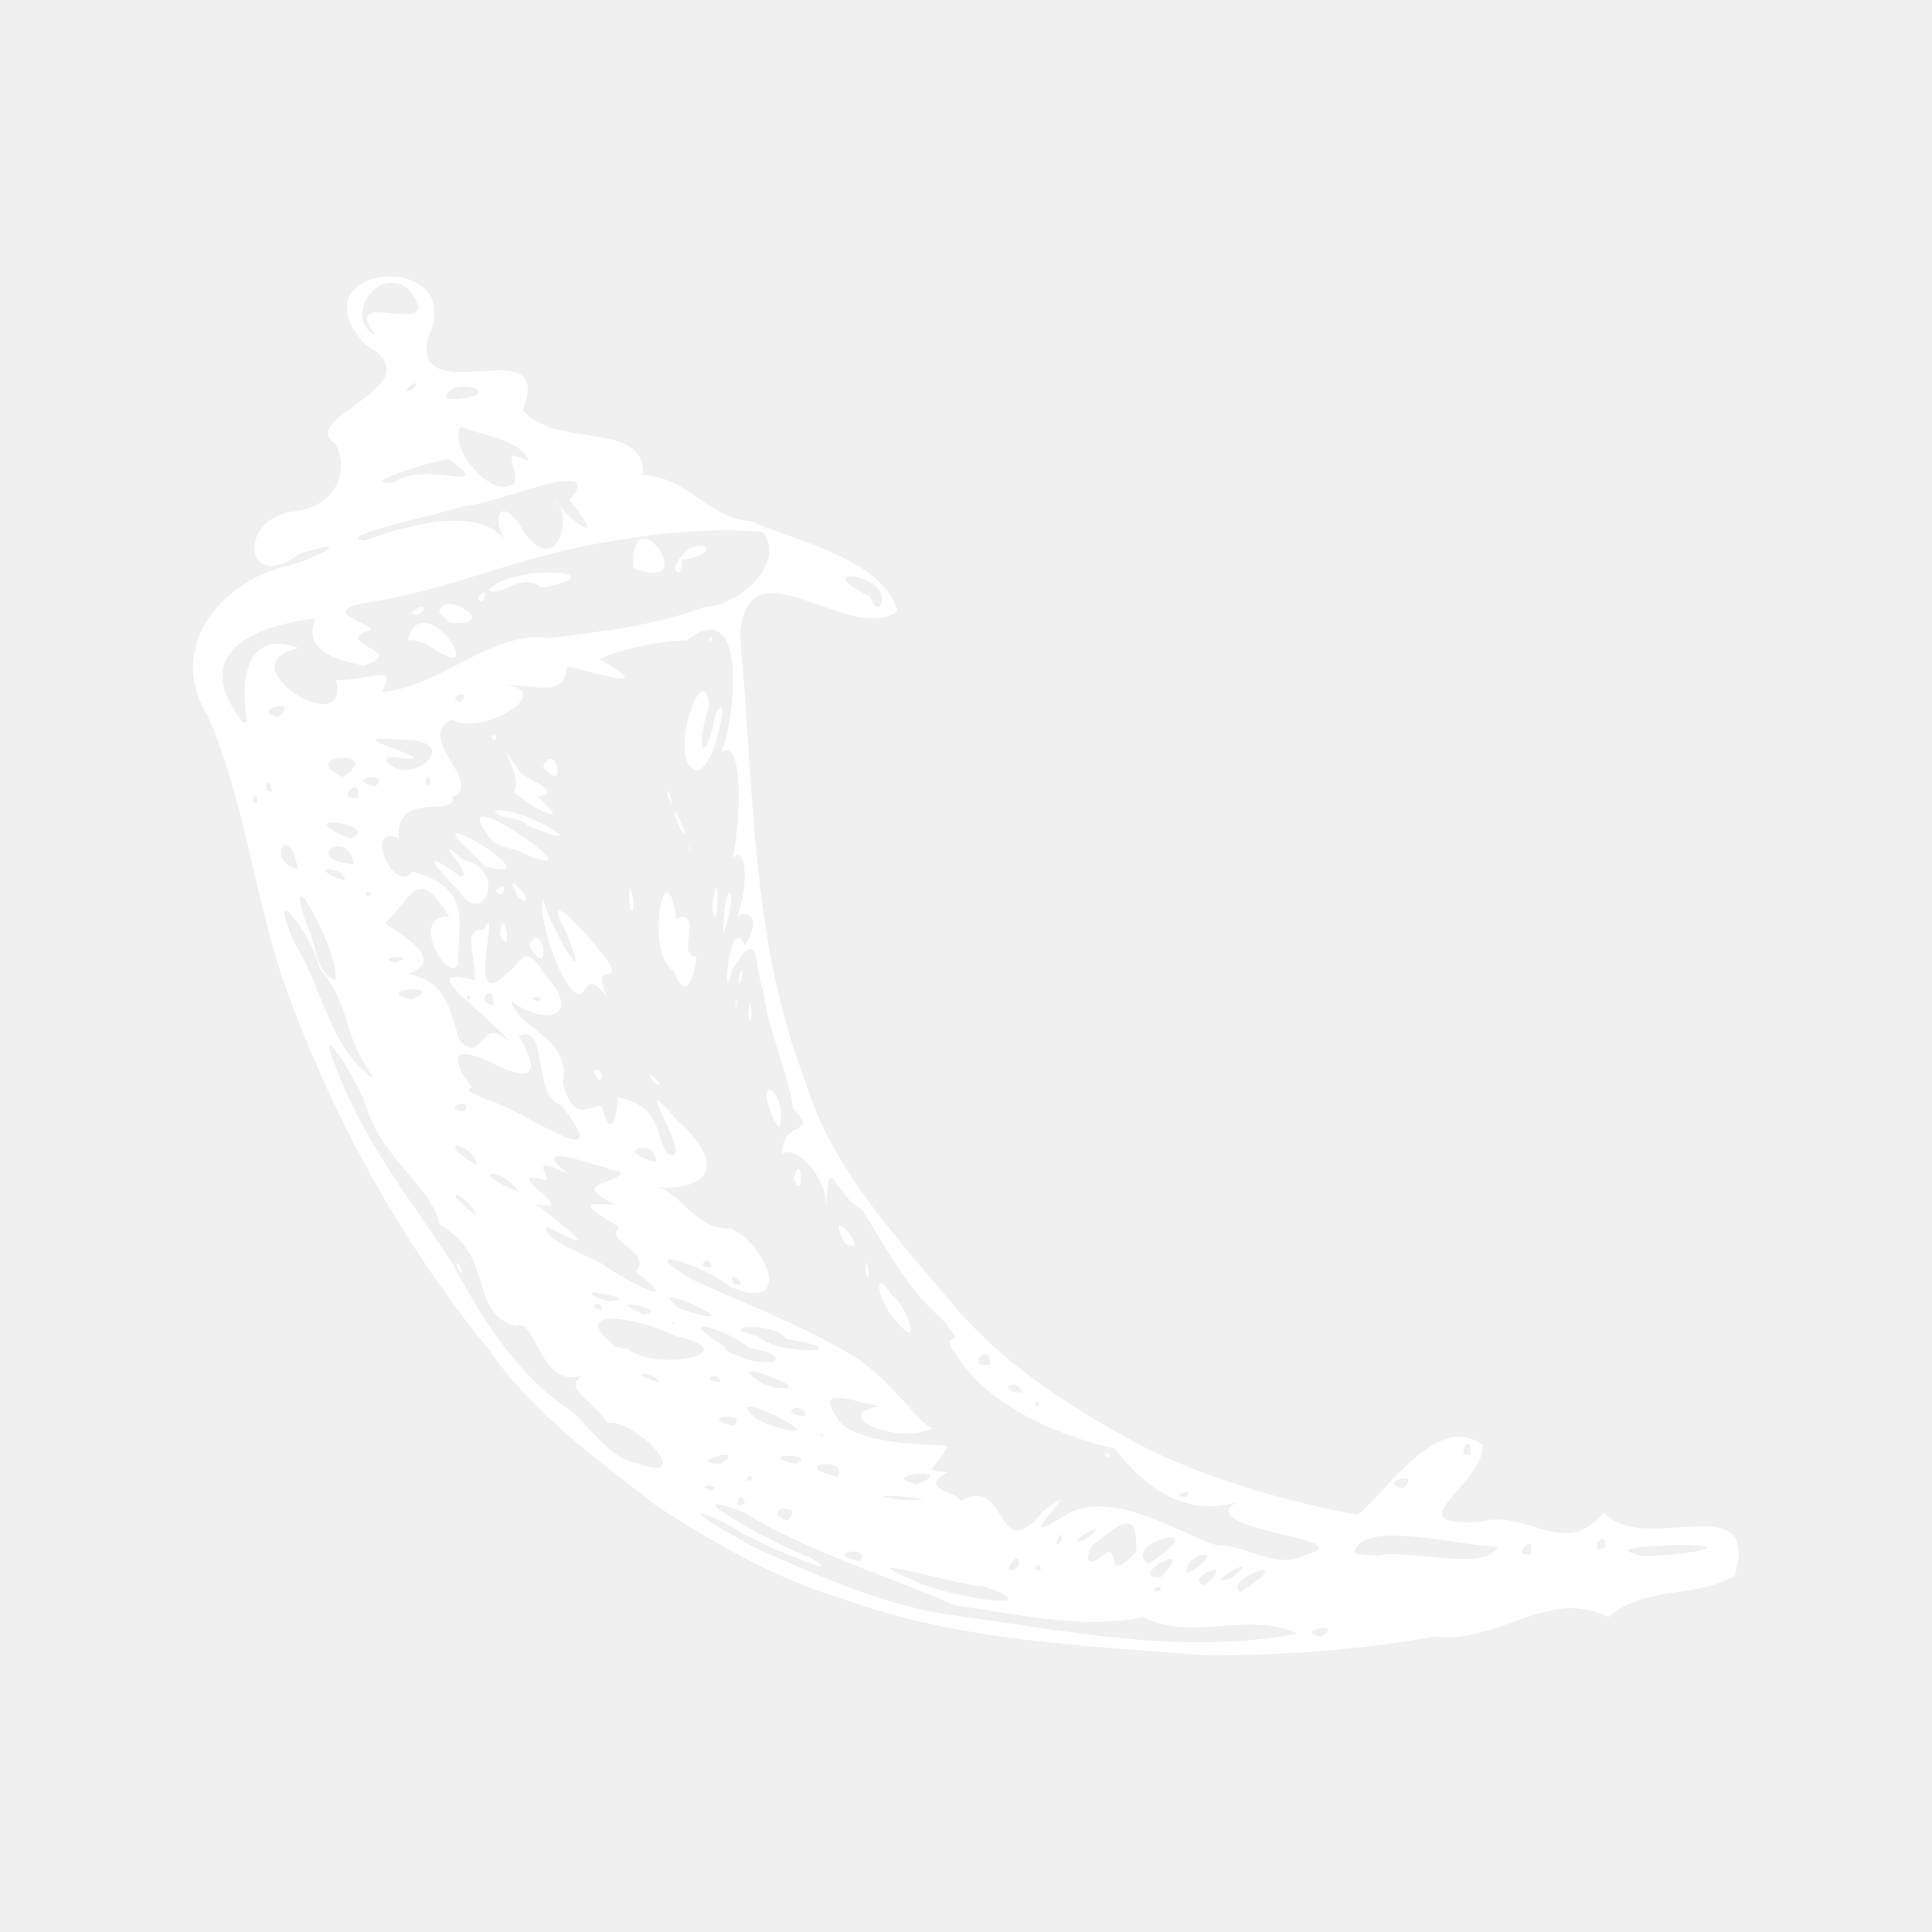
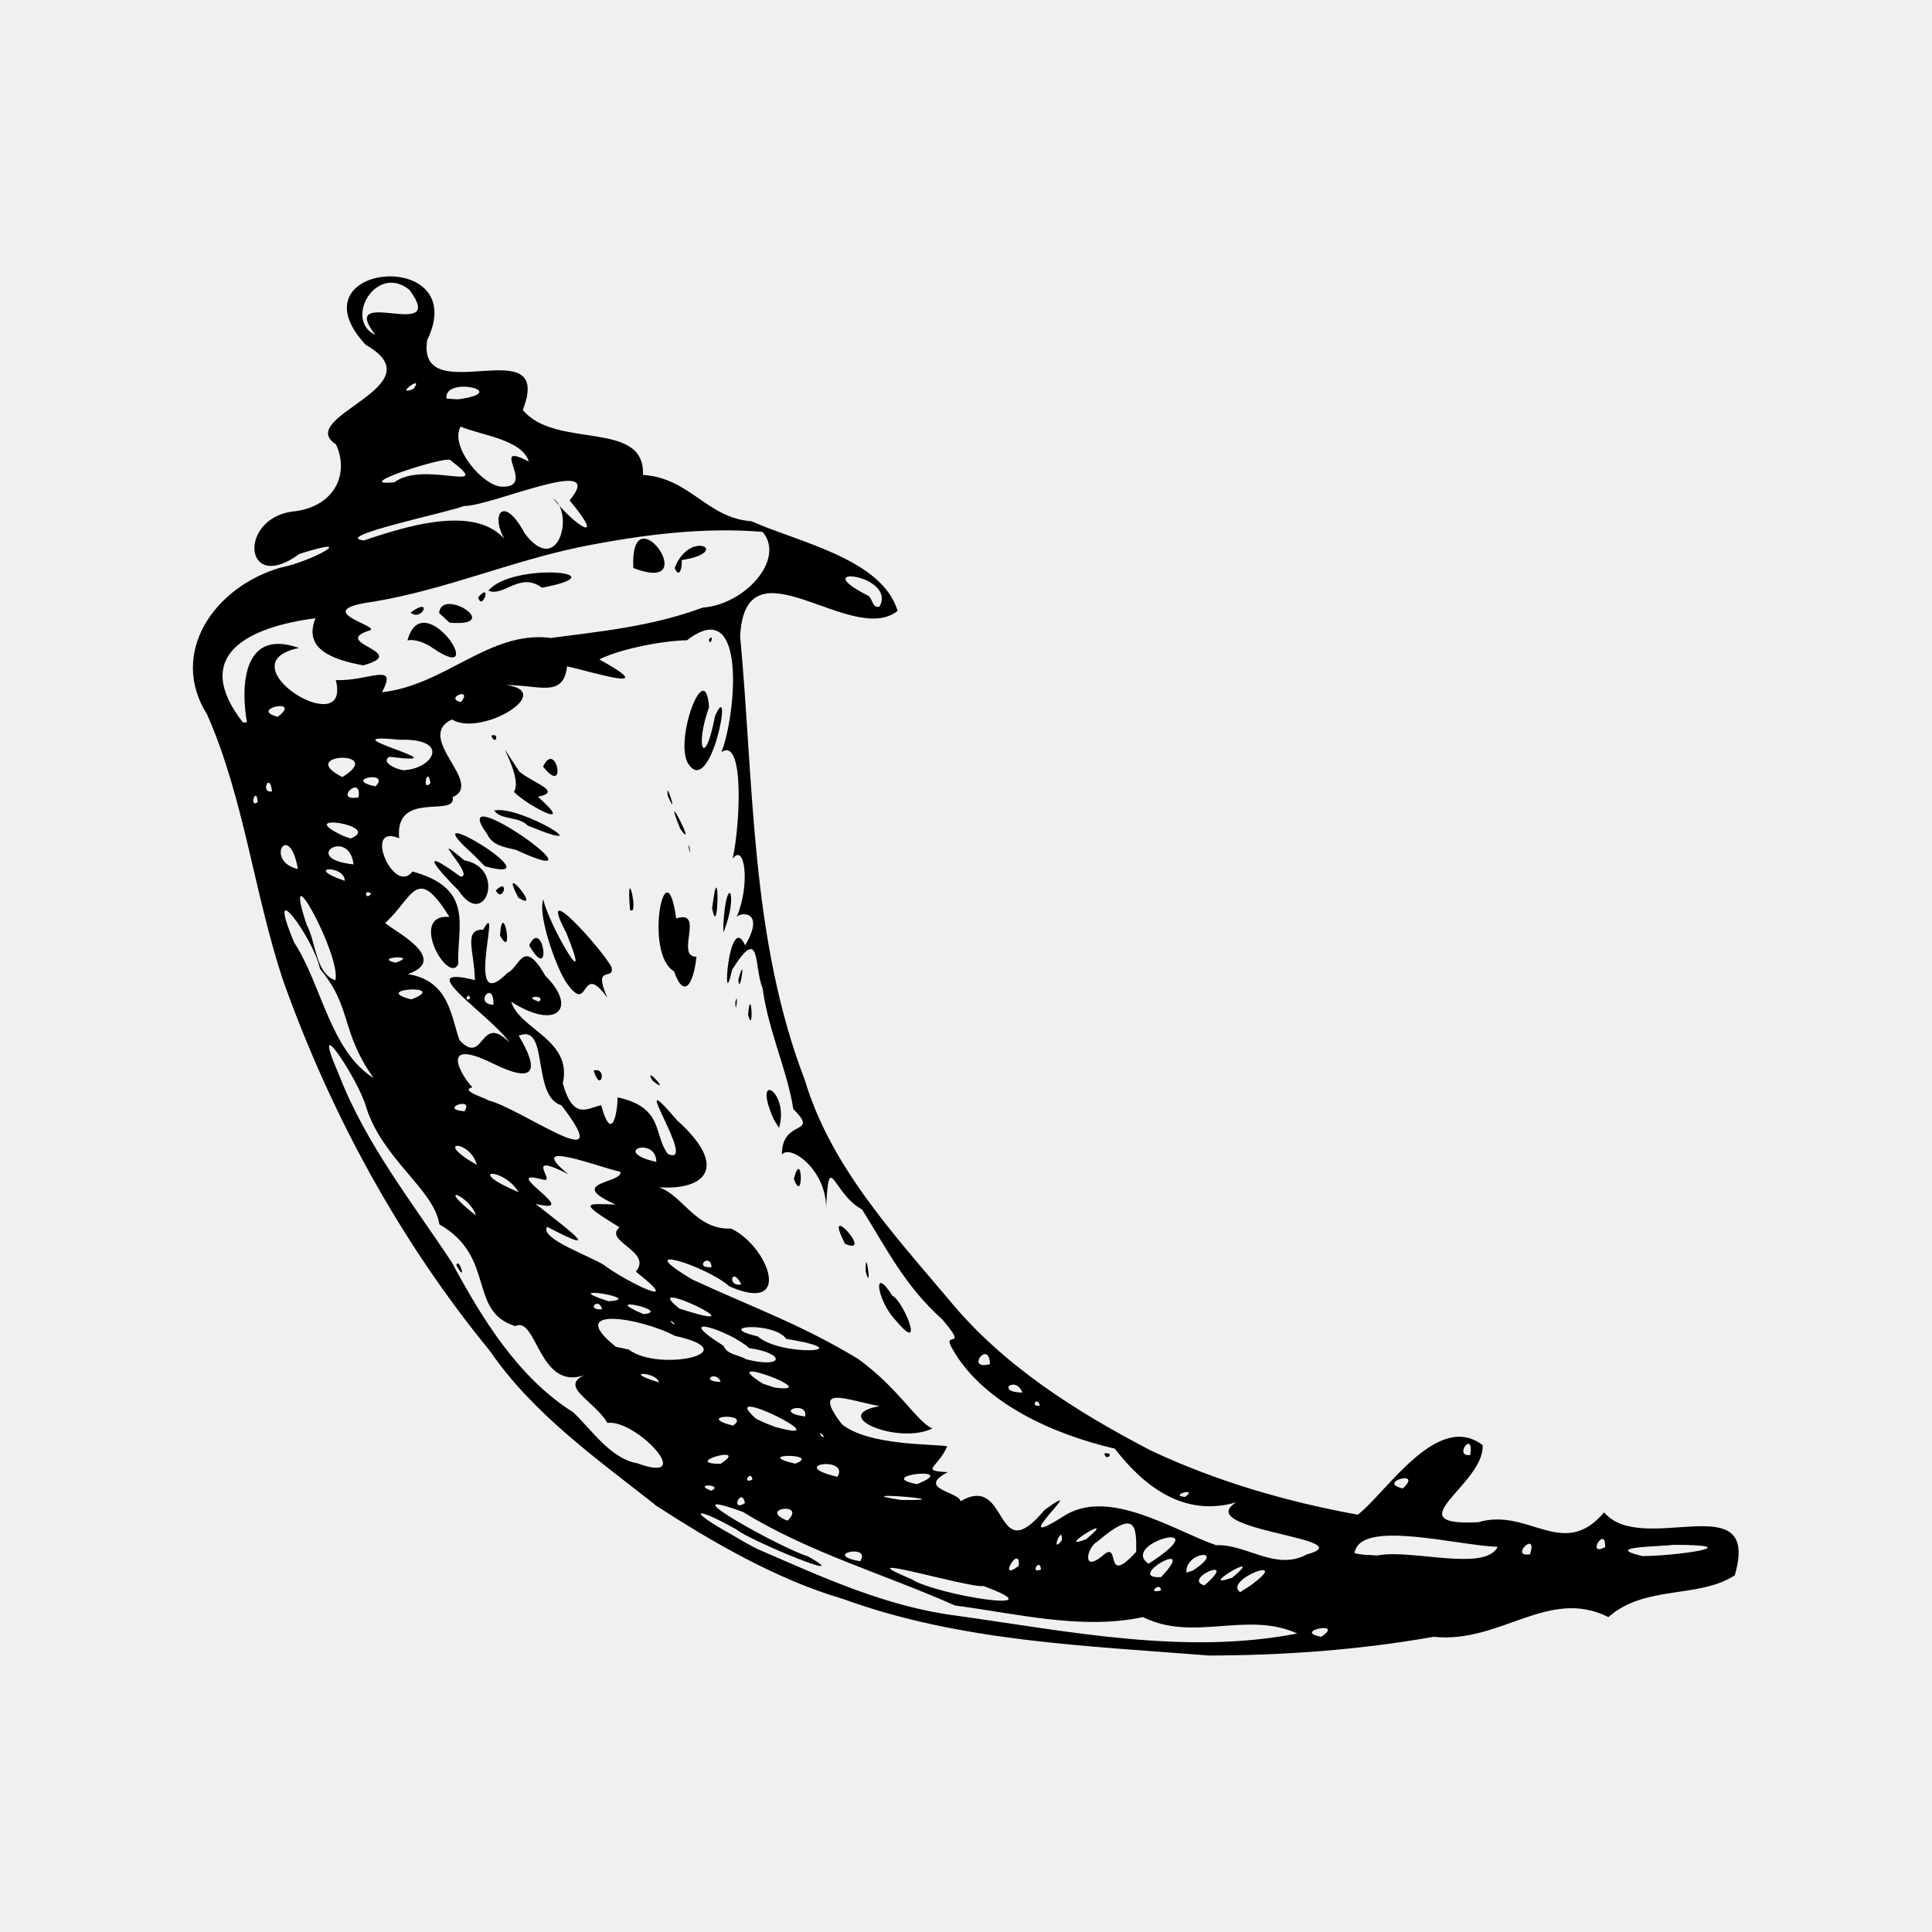
<svg xmlns="http://www.w3.org/2000/svg" id="Layer_1" version="1.1" viewBox="0 0 100 100">
-   <path d="M33.89,77.87c-3.05-2.4-6.3-4.7-8.52-7.93-4.68-5.71-8.28-12.32-10.74-19.26-1.49-4.52-2-9.36-3.91-13.7-2-3.16.35-6.6,3.8-7.6,1.54-.29,4.24-1.75.98-.71-2.93,2.15-3.21-1.95-.21-2.21,2.05-.28,2.8-1.95,2.1-3.46-2.2-1.43,5.33-3.01,1.54-5.15-3.95-4.26,5.52-5.08,3.18-.24-.56,3.72,6.62-.68,4.95,3.61,1.7,2.06,6.34.47,6.22,3.36,2.46.17,3.31,2.24,5.62,2.4,2.4,1.08,6.75,1.94,7.56,4.64-2.38,1.89-7.89-3.89-8.15,1.32.72,7.7.53,15.63,3.35,22.97,1.33,4.44,4.56,7.93,7.48,11.39,2.79,3.39,6.57,5.77,10.43,7.78,3.38,1.59,7.02,2.65,10.71,3.32,1.49-1.15,4.13-5.39,6.46-3.6.12,2.02-4.62,4.21-.22,3.99,2.59-.78,4.38,2,6.51-.51,1.97,2.33,8.15-1.48,6.76,3.26-1.89,1.22-4.64.48-6.54,2.16-3.11-1.56-5.6,1.39-9.05,1.02-3.83.68-7.74.96-11.62.97-6.38-.51-12.88-.72-18.95-2.93-3.41-1-6.75-2.93-9.75-4.88h.03ZM39.28,80.21c3.33,1.44,6.6,2.96,10.25,3.42,5.8.81,11.79,2.05,17.62.92-2.63-1.19-5.36.46-7.99-.85-3.15.68-6.53-.18-9.73-.6-3.64-1.62-7.57-2.74-10.97-4.84-4.26-1.56,2.2,1.99,3.35,2.29,2.66,1.51-2.93-.77-3.72-1.4-2.23-1.25-2.52-.99-.22.28.46.27.92.55,1.4.78h0ZM32.93,75.72c3.24,1.2-.02-2.28-1.49-2.07-.66-1.14-2.51-1.86-1.2-2.47-2.35.82-2.46-3.1-3.57-2.54-2.48-.78-.97-3.57-3.93-5.27-.27-1.8-2.94-3.36-3.79-6.07-.37-1.39-3.02-5.38-1.4-1.66,1.38,3.57,3.81,6.63,5.83,9.69,1.57,2.91,3.42,5.96,6.29,7.77.97.92,1.89,2.34,3.25,2.63h0ZM23.62,65.49c.12-.49.59,1.06,0,0h0ZM36.81,77.16c.72-.32-1.03-.4,0,0h0ZM38.56,77.8c-.18-.88-.8.5,0,0h0ZM40.76,78.71c1.04-1-1.61-.63,0,0h0ZM44.52,80.81c.63-.93-2.04-.36,0,0h0ZM37.29,75.77c1.62-1.05-2.1-.02,0,0h0ZM38.94,76.59c-.04-.55-.59.25,0,0h0ZM47.18,81.74c1.32.84,7.74,1.83,3.72.35-.68.14-7.44-1.91-3.72-.35h0ZM34.11,71.55c-.12-.56-2.05-.61,0,0h0ZM37.94,73.79c1-.69-2.07-.53,0,0h0ZM41.16,75.76c1.43-.54-2.32-.54,0,0h0ZM32.54,69.85c1.56,1.19,6.27.15,2.38-.71-1.77-.94-5.75-1.59-3.04.57l.66.14h0ZM43.35,76.44c.65-1.1-2.71-.63,0,0h0ZM40.07,73.84c3.8,1.08-3.19-2.4-.93-.4l.5.23.44.17h0ZM46.65,77.64c3.6.04-3.25-.5,0,0h0ZM31.16,67.77c-.14-.67-.89.05,0,0h0ZM52.73,81.05c.1-1.21-1.17.9,0,0h0ZM37.3,71.53c-.22-.64-1.13-.03,0,0h0ZM31.49,67.35c2.06-.12-2.83-.91,0,0h0ZM24.63,62.91c-.26-.99-2.25-1.78,0,0h0ZM42.66,74.36c-.38-.44-.18.1,0,0h0ZM53.88,81.24c-.04-.66-.61.25,0,0h0ZM41.67,73.32c.2-.85-1.76-.26,0,0h0ZM33.31,68.02c1.54-.16-2.46-1.04,0,0h0ZM47.46,76.82c2.39-.95-2.34-.46,0,0h0ZM40.09,71.82c2.76.36-3.28-1.88-.6-.2l.6.2h0ZM49.69,77.72c2.58-1.54,1.73,3.61,4.37.44,2.61-1.9-2.25,2.36.96.34,2.33-1.56,5.76.74,7.93,1.48,1.56-.07,3.08,1.35,4.68.48,3.08-.83-6.02-1.24-3.64-2.7-2.82.82-4.9-.98-6.29-2.78-3.16-.73-6.81-2.35-8.39-5.14-.64-1.05.92.15-.56-1.57-1.9-1.7-2.85-3.62-4.13-5.67-1.53-.81-1.71-3.21-1.86-.08,0-1.97-1.84-3.31-2.29-2.76,0-1.9,1.99-.95.59-2.36-.3-1.97-1.29-4.03-1.59-6.26-.46-1.08-.06-3.37-1.58-.94-.55,2.57-.18-3.16.68-1.27,1.13-1.93-.41-1.7-.46-1.43.73-1.63.46-3.93-.19-3.05.39-1.73.62-6.34-.58-5.52.73-1.81,1.38-8.24-1.78-5.79-1.28.02-3.49.46-4.54.99,3.28,1.81-.33.65-1.67.36-.18,1.67-1.49.95-3.16.97,2.64.33-1.29,2.7-2.8,1.78-1.97.94,1.7,3.29.04,4.02.2,1.09-3.01-.4-2.77,2.13-1.91-.81-.27,3,.69,1.72,3.25.88,2.29,2.88,2.37,4.79-.52,1.11-2.61-2.61-.46-2.44-1.7-2.76-1.88-1-3.29.28-.33.09,3.6,1.82,1.14,2.68,2.17.34,2.23,2.23,2.68,3.43,1.3,1.36,1.03-1.49,2.6.13-.99-1.45-5.22-4.1-1.81-3.25-.02-1.47-.62-2.64.43-2.61,1.04-1.88-1.08,4.62,1.25,2.24.65-.28.81-1.88,1.97.15,1.68,1.66.61,2.86-1.77,1.34.43,1.44,3.18,1.96,2.67,4.22.55,1.99,1.32,1.25,1.99,1.14.52,1.93.83.52.85-.41,2.41.52,1.84,1.94,2.6,2.93,1.65.75-2.37-5.07.47-1.75,3,2.7,1.13,3.83-1.57,3.4,1.7-.13,2.25,2.3,4.37,2.21,1.94.92,3.25,4.46-.09,2.99-1.16-1.05-5.26-2.34-1.91-.35,3.09,1.43,5.56,2.29,8.55,4.09,2.13,1.53,3.06,3.27,3.87,3.62-1.8.86-5.42-.68-2.73-1.16-1.67-.3-3.56-1.16-1.96.93,1.37,1.14,4.83,1.02,5.46,1.15-.52,1.16-1.43,1.25.02,1.34-1.62.86.52,1,.67,1.49h0ZM46.37,68.35c-.99-1.03-1.24-2.96-.18-1.28.55.22,1.75,3.16.18,1.28h0ZM57.17,75.22c.61-.04.02.47,0,0h0ZM44.81,65.83c-.04-1.56.36,1.2,0,0h0ZM43.74,64.38c-1.24-2.4,1.57.68,0,0h0ZM30.73,55.41c.73-.2.36,1.24,0,0h0ZM41.09,61.02c.44-1.68.52,1.41,0,0h0ZM33.77,55.93c-.52-.92,1.08.87,0,0h0ZM40.05,57.94c-1.17-2.63.84-1.44.27.44l-.27-.44h0ZM29.23,50.72c-.52-.86-1.4-3.4-1.11-4.17.25,1.26,2.68,5.42,1.19,1.73-1.65-3.1,1.97,1,2.34,1.78.18.76-1.01-.21-.21,1.59-1.47-2.05-.86,1.14-2.21-.92h0ZM25.88,48.42c.13-2.01.76,1.38,0,0h0ZM27.39,48.93c.72-1.52,1.22,2.12,0,0h0ZM23.77,46.13c-1.24-1.24-2.15-2.38.06-.76.84.04-1.89-2.6.2-.84,2.2.4,1.08,3.61-.27,1.6h0ZM25.66,46.09c.73-.72.38.7,0,0h0ZM26.83,46.46c-1.09-2.05,1.33.86,0,0h0ZM24.51,44.24c-3.62-3.22,4.55,1.68.59.6l-.59-.6h0ZM34.88,50.27c-1.57-.93-.42-6.62.12-2.73,1.52-.5-.08,2,1.05,1.98-.18,1.57-.68,2.14-1.16.76h0ZM38.72,52.53c.15-1.71.32,1.16,0,0h0ZM38.06,51.88c.17-.73.02.86,0,0h0ZM25.22,43.18c-2.33-3.21,6.76,3.25,1.49.81-.55-.14-1.21-.2-1.49-.81h0ZM32.61,47.09c-.22-2.7.49.44,0,0h0ZM38.22,50.69c.44-1.54.04,1.02,0,0h0ZM25.58,41.95c1.38-.29,5.73,2.43,1.73.78-.44-.49-1.39-.27-1.73-.78h0ZM37.44,47.87c.15-2.77.83-1.65,0,.4v-.4h0ZM26.6,40.99c.56-.83-1.49-3.73.29-1.04.77.61,2.24,1.03.95,1.29,2.04,1.8-.5.49-1.24-.25h0ZM36.86,47.01c.39-3.15.35,1.84,0,0h0ZM25.43,38.08c.44-.19.23.58,0,0h0ZM28.11,39.68c.68-1.44,1.27,1.61,0,0h0ZM35.65,43.87c0-.55.14.81,0,0h0ZM35.21,42.9c-1.05-2.59.98,1.37,0,0h0ZM34.57,41.21c-.18-1.07.6,1.34,0,0h0ZM35.61,39.52c-.72-1.26.91-5.58,1.09-2.91-.76,2.08-.22,3.25.31.45.98-2.2-.21,4.35-1.4,2.45h0ZM36.69,33.1c.31-.38.07.46,0,0h0ZM34.89,68.49c-.43-.37.05.23,0,0h0ZM38.59,70.35c2.05.52,2.05-.32.19-.57-1-.92-4.16-1.91-1.33-.12.19.47.78.46,1.15.68h0ZM31.29,65.5c1.13.84,4.27,2.39,1.62.32.9-1.04-1.72-1.59-.84-2.29-2.2-1.35-1.73-1.23-.2-1.18-2.64-1.18.38-1.09.24-1.7-1.02-.2-5.07-1.8-2.69.13-2.42-1.24-.58.46-1.31.28-2.47-.68,2.21,1.89-.39,1.25,1.42,1.13,3.82,2.88.6,1.19-.42.61,2.3,1.54,2.98,2h0ZM35.16,67.73c4.7,1.52-2.3-1.85,0,0h0ZM54.96,79.73c.06-.93-.64.8,0,0h0ZM57.01,80.58c1.08-1.05.04,1.67,1.8-.26.02-1.39-.05-2.2-2.02-.52-.54.3-.78,1.57.21.78h0ZM24.68,60.29c-.34-1.31-2.34-1.31,0,0h0ZM26.85,61.71c-.81-1.33-2.88-1.21,0,0h0ZM39.22,69.17c1.21,1.08,5.55.79,1.47.13-.6-.9-3.83-.68-1.47-.13h0ZM56.22,79.67c1.86-1.56-1.8.69,0,0h0ZM60.09,82.32c0-.5-.8.22,0,0h0ZM60.1,81.63c2.05-2.18-1.99.12,0,0h0ZM19.34,55.81c-1.75-2.5-1.09-3.63-2.78-5.67-.32-1.57-2.91-5.1-1.33-1.35,1.43,2.2,1.86,5.6,4.12,7.02h0ZM59.45,80.94c3.79-2.45-1.56-1.07,0,0h0ZM62.34,82.06c1.89-1.63-1.2-.34,0,0h0ZM24.04,57.52c.54-.81-1.4-.11,0,0h0ZM61.74,81.29c1.83-1.18-.42-1-.33.11l.33-.11h0ZM36.83,65.59c-.06-.8-.97.07,0,0h0ZM38.37,66.48c-.49-.99-.76.16,0,0h0ZM64.69,82.09c2.36-1.7-1.42-.33-.5.32l.5-.32h0ZM63.78,81.66c1.91-1.6-2.02.71,0,0h0ZM68.39,84.72c1.28-.86-1.57-.28,0,0h0ZM25.22,56.94c1.73.39,6.89,4.24,3.84.27-1.57-.46-.62-4.28-2.21-3.6,1.07,1.79.88,2.54-1.37,1.42-2.82-1.38-1.58.68-1.03,1.25-.76.17,1,.65.77.67h0ZM17.36,50.74c.31-1.28-2.85-7.02-1.49-2.88.49.87.44,2.52,1.49,2.88h0ZM31.78,59.62c-.89-.74-.04-.11,0,0h0ZM33.97,60.14c0-1.35-2.42-.55,0,0h0ZM52.92,72.08c-.36-.92-1.43-.02,0,0h0ZM53.82,72.75c-.13-.52-.52.1,0,0h0ZM61.34,77.48c.72-.53-.9-.07,0,0h0ZM21.29,51.73c2.06-.8-2.21-.57,0,0h0ZM51.24,70.61c-.03-1.33-1.32.34,0,0h0ZM20.47,49.83c1.32-.44-1.23-.29,0,0h0ZM24.33,51.7c-.02-.44-.41.17,0,0h0ZM71.3,80.51c1.71-.35,5.59.87,6.22-.45-2.07-.05-7.17-1.47-7.41.34l.45.07.73.04h0ZM25.54,52.01c.04-1.36-1.06-.05,0,0h0ZM15.42,44.98c-.46-2.58-1.75-.39,0,0h0ZM17.84,45.59c.04-.83-2.21-.75,0,0h0ZM19.21,46.26c-.4-.32-.31.41,0,0h0ZM27.9,51.84c.41-.37-.97-.28,0,0h0ZM18.3,44.74c-.23-1.95-2.8-.29,0,0h0ZM13.34,41.52c-.07-.9-.48.34,0,0h0ZM14.08,40.96c-.12-1.07-.63.13,0,0h0ZM18.15,43.4c1.73-.68-3.14-1.4-.35-.12l.35.12h0ZM72.61,77.04c1.1-1.01-1.4-.31,0,0h0ZM79.19,80.45c.44-1.31-1.11.17,0,0h0ZM18.56,41.27c.18-1.26-1.37.25,0,0h0ZM12.78,37.39c-.31-1.78-.27-4.91,2.7-3.85-3.97.79,2.75,4.94,1.9,1.66,1.67.08,3.26-.99,2.39.63,3.29-.36,5.57-3.22,8.75-2.81,2.47-.33,5.18-.58,7.85-1.57,2.2-.16,4.3-2.52,3.1-3.92-2.99-.25-6.13.12-9.43.78-3.66.76-6.99,2.21-10.69,2.83-3.6.48.73,1.33-.31,1.52-1.88.65,2.24,1.09-.24,1.78-1.54-.29-3.13-.82-2.47-2.44-3.45.45-6.48,1.89-3.76,5.39h.2,0ZM21.09,33.15c.81-2.98,4.33,2.45,1.32.4-.36-.27-.95-.49-1.32-.4h0ZM21.25,31.71c1.16-.87.62.49,0,0h0ZM22.73,31.73c.11-1.37,3.4.73.54.5l-.54-.5h0ZM24.75,30.92c.74-.86.21.76,0,0h0ZM25.28,30.57c1.24-1.49,6.98-.95,2.77-.15-1.13-.85-1.99.5-2.77.15h0ZM32.78,29.4c-.19-4.05,3.73,1.44,0,0h0ZM34.92,29.4c.78-2.05,3.02-.82.36-.41.05.22-.08,1.05-.36.41h0ZM17.72,40.22c2.33-1.42-2.47-1.24,0,0h0ZM19.44,40.7c.82-.86-1.78-.35,0,0h0ZM14.38,37.1c1.32-1.02-1.57-.39,0,0h0ZM83.08,80.08c.04-1.18-1.01.53,0,0h0ZM76.1,75.31c.2-1.36-.9.12,0,0h0ZM85,80.54c1.86,0,5.63-.58,1.59-.58-.63.1-3.7.08-1.59.58h0ZM20.96,39.86c1.5-.11,2.36-1.65-.29-1.57-4.1-.42,3.62,1.4-.52.88-.56.36.78.79.82.68h0ZM22.28,40.53c-.16-.97-.46.52,0,0h0ZM23.86,36.34c.65-.81-.91-.21,0,0h0ZM18.85,27.97c2.69-.92,6.36-1.94,7.62.45-1.29-1.55-.52-3.08.69-.81,1.73,2.29,2.59-1.04,1.47-1.81,1.28,1.58,2.73,2.34.85.1,2.04-2.45-4.08.32-5.47.29-.67.3-6.91,1.59-5.18,1.78h0ZM20.42,24.96c1.53-1.16,5.3.68,2.88-1.15-.24-.21-5.29,1.4-2.88,1.15h0ZM26.01,25.19c1.79.04-.77-2.41,1.36-1.3-.35-1.15-2.48-1.36-3.53-1.81-.59,1.05,1.2,3.13,2.17,3.11h0ZM21.4,20.13c.62-.84-1.08.43,0,0h0ZM23.69,20.67c2.89-.38-.74-1.24-.58-.04l.58.04h0ZM19.43,17.34c-2.04-2.65,3.82.44,1.76-2.34-1.73-1.39-3.41,1.56-1.76,2.34h0ZM45.52,31.4c.93-1.65-3.85-2.23-.63-.59.29.1.23.7.63.59h0Z" style="fill: #fff;" />
+   <path d="M33.89,77.87c-3.05-2.4-6.3-4.7-8.52-7.93-4.68-5.71-8.28-12.32-10.74-19.26-1.49-4.52-2-9.36-3.91-13.7-2-3.16.35-6.6,3.8-7.6,1.54-.29,4.24-1.75.98-.71-2.93,2.15-3.21-1.95-.21-2.21,2.05-.28,2.8-1.95,2.1-3.46-2.2-1.43,5.33-3.01,1.54-5.15-3.95-4.26,5.52-5.08,3.18-.24-.56,3.72,6.62-.68,4.95,3.61,1.7,2.06,6.34.47,6.22,3.36,2.46.17,3.31,2.24,5.62,2.4,2.4,1.08,6.75,1.94,7.56,4.64-2.38,1.89-7.89-3.89-8.15,1.32.72,7.7.53,15.63,3.35,22.97,1.33,4.44,4.56,7.93,7.48,11.39,2.79,3.39,6.57,5.77,10.43,7.78,3.38,1.59,7.02,2.65,10.71,3.32,1.49-1.15,4.13-5.39,6.46-3.6.12,2.02-4.62,4.21-.22,3.99,2.59-.78,4.38,2,6.51-.51,1.97,2.33,8.15-1.48,6.76,3.26-1.89,1.22-4.64.48-6.54,2.16-3.11-1.56-5.6,1.39-9.05,1.02-3.83.68-7.74.96-11.62.97-6.38-.51-12.88-.72-18.95-2.93-3.41-1-6.75-2.93-9.75-4.88h.03ZM39.28,80.21c3.33,1.44,6.6,2.96,10.25,3.42,5.8.81,11.79,2.05,17.62.92-2.63-1.19-5.36.46-7.99-.85-3.15.68-6.53-.18-9.73-.6-3.64-1.62-7.57-2.74-10.97-4.84-4.26-1.56,2.2,1.99,3.35,2.29,2.66,1.51-2.93-.77-3.72-1.4-2.23-1.25-2.52-.99-.22.28.46.27.92.55,1.4.78h0ZM32.93,75.72c3.24,1.2-.02-2.28-1.49-2.07-.66-1.14-2.51-1.86-1.2-2.47-2.35.82-2.46-3.1-3.57-2.54-2.48-.78-.97-3.57-3.93-5.27-.27-1.8-2.94-3.36-3.79-6.07-.37-1.39-3.02-5.38-1.4-1.66,1.38,3.57,3.81,6.63,5.83,9.69,1.57,2.91,3.42,5.96,6.29,7.77.97.92,1.89,2.34,3.25,2.63h0ZM23.62,65.49c.12-.49.59,1.06,0,0h0ZM36.81,77.16c.72-.32-1.03-.4,0,0h0ZM38.56,77.8c-.18-.88-.8.5,0,0h0ZM40.76,78.71c1.04-1-1.61-.63,0,0h0ZM44.52,80.81c.63-.93-2.04-.36,0,0h0ZM37.29,75.77c1.62-1.05-2.1-.02,0,0h0ZM38.94,76.59c-.04-.55-.59.25,0,0h0ZM47.18,81.74c1.32.84,7.74,1.83,3.72.35-.68.14-7.44-1.91-3.72-.35h0ZM34.11,71.55c-.12-.56-2.05-.61,0,0h0ZM37.94,73.79c1-.69-2.07-.53,0,0h0ZM41.16,75.76c1.43-.54-2.32-.54,0,0h0ZM32.54,69.85c1.56,1.19,6.27.15,2.38-.71-1.77-.94-5.75-1.59-3.04.57l.66.14h0ZM43.35,76.44c.65-1.1-2.71-.63,0,0h0ZM40.07,73.84c3.8,1.08-3.19-2.4-.93-.4l.5.23.44.17h0ZM46.65,77.64c3.6.04-3.25-.5,0,0h0ZM31.16,67.77c-.14-.67-.89.05,0,0h0ZM52.73,81.05c.1-1.21-1.17.9,0,0h0ZM37.3,71.53c-.22-.64-1.13-.03,0,0h0ZM31.49,67.35c2.06-.12-2.83-.91,0,0h0ZM24.63,62.91c-.26-.99-2.25-1.78,0,0h0ZM42.66,74.36c-.38-.44-.18.1,0,0h0ZM53.88,81.24c-.04-.66-.61.25,0,0h0ZM41.67,73.32c.2-.85-1.76-.26,0,0h0ZM33.31,68.02c1.54-.16-2.46-1.04,0,0h0ZM47.46,76.82c2.39-.95-2.34-.46,0,0h0ZM40.09,71.82c2.76.36-3.28-1.88-.6-.2l.6.2h0ZM49.69,77.72c2.58-1.54,1.73,3.61,4.37.44,2.61-1.9-2.25,2.36.96.34,2.33-1.56,5.76.74,7.93,1.48,1.56-.07,3.08,1.35,4.68.48,3.08-.83-6.02-1.24-3.64-2.7-2.82.82-4.9-.98-6.29-2.78-3.16-.73-6.81-2.35-8.39-5.14-.64-1.05.92.15-.56-1.57-1.9-1.7-2.85-3.62-4.13-5.67-1.53-.81-1.71-3.21-1.86-.08,0-1.97-1.84-3.31-2.29-2.76,0-1.9,1.99-.95.59-2.36-.3-1.97-1.29-4.03-1.59-6.26-.46-1.08-.06-3.37-1.58-.94-.55,2.57-.18-3.16.68-1.27,1.13-1.93-.41-1.7-.46-1.43.73-1.63.46-3.93-.19-3.05.39-1.73.62-6.34-.58-5.52.73-1.81,1.38-8.24-1.78-5.79-1.28.02-3.49.46-4.54.99,3.28,1.81-.33.65-1.67.36-.18,1.67-1.49.95-3.16.97,2.64.33-1.29,2.7-2.8,1.78-1.97.94,1.7,3.29.04,4.02.2,1.09-3.01-.4-2.77,2.13-1.91-.81-.27,3,.69,1.72,3.25.88,2.29,2.88,2.37,4.79-.52,1.11-2.61-2.61-.46-2.44-1.7-2.76-1.88-1-3.29.28-.33.09,3.6,1.82,1.14,2.68,2.17.34,2.23,2.23,2.68,3.43,1.3,1.36,1.03-1.49,2.6.13-.99-1.45-5.22-4.1-1.81-3.25-.02-1.47-.62-2.64.43-2.61,1.04-1.88-1.08,4.62,1.25,2.24.65-.28.81-1.88,1.97.15,1.68,1.66.61,2.86-1.77,1.34.43,1.44,3.18,1.96,2.67,4.22.55,1.99,1.32,1.25,1.99,1.14.52,1.93.83.52.85-.41,2.41.52,1.84,1.94,2.6,2.93,1.65.75-2.37-5.07.47-1.75,3,2.7,1.13,3.83-1.57,3.4,1.7-.13,2.25,2.3,4.37,2.21,1.94.92,3.25,4.46-.09,2.99-1.16-1.05-5.26-2.34-1.91-.35,3.09,1.43,5.56,2.29,8.55,4.09,2.13,1.53,3.06,3.27,3.87,3.62-1.8.86-5.42-.68-2.73-1.16-1.67-.3-3.56-1.16-1.96.93,1.37,1.14,4.83,1.02,5.46,1.15-.52,1.16-1.43,1.25.02,1.34-1.62.86.52,1,.67,1.49h0ZM46.37,68.35c-.99-1.03-1.24-2.96-.18-1.28.55.22,1.75,3.16.18,1.28h0ZM57.17,75.22c.61-.04.02.47,0,0h0ZM44.81,65.83c-.04-1.56.36,1.2,0,0h0ZM43.74,64.38c-1.24-2.4,1.57.68,0,0h0ZM30.73,55.41c.73-.2.36,1.24,0,0h0ZM41.09,61.02c.44-1.68.52,1.41,0,0h0ZM33.77,55.93c-.52-.92,1.08.87,0,0h0ZM40.05,57.94c-1.17-2.63.84-1.44.27.44l-.27-.44h0ZM29.23,50.72c-.52-.86-1.4-3.4-1.11-4.17.25,1.26,2.68,5.42,1.19,1.73-1.65-3.1,1.97,1,2.34,1.78.18.76-1.01-.21-.21,1.59-1.47-2.05-.86,1.14-2.21-.92h0ZM25.88,48.42c.13-2.01.76,1.38,0,0h0ZM27.39,48.93c.72-1.52,1.22,2.12,0,0h0ZM23.77,46.13c-1.24-1.24-2.15-2.38.06-.76.84.04-1.89-2.6.2-.84,2.2.4,1.08,3.61-.27,1.6h0ZM25.66,46.09c.73-.72.38.7,0,0h0ZM26.83,46.46c-1.09-2.05,1.33.86,0,0h0ZM24.51,44.24c-3.62-3.22,4.55,1.68.59.6l-.59-.6h0ZM34.88,50.27c-1.57-.93-.42-6.62.12-2.73,1.52-.5-.08,2,1.05,1.98-.18,1.57-.68,2.14-1.16.76h0ZM38.72,52.53c.15-1.71.32,1.16,0,0h0ZM38.06,51.88c.17-.73.02.86,0,0h0ZM25.22,43.18c-2.33-3.21,6.76,3.25,1.49.81-.55-.14-1.21-.2-1.49-.81h0ZM32.61,47.09c-.22-2.7.49.44,0,0h0ZM38.22,50.69c.44-1.54.04,1.02,0,0h0ZM25.58,41.95c1.38-.29,5.73,2.43,1.73.78-.44-.49-1.39-.27-1.73-.78h0ZM37.44,47.87c.15-2.77.83-1.65,0,.4v-.4h0ZM26.6,40.99c.56-.83-1.49-3.73.29-1.04.77.61,2.24,1.03.95,1.29,2.04,1.8-.5.49-1.24-.25h0ZM36.86,47.01c.39-3.15.35,1.84,0,0h0ZM25.43,38.08c.44-.19.23.58,0,0h0ZM28.11,39.68c.68-1.44,1.27,1.61,0,0h0ZM35.65,43.87c0-.55.14.81,0,0h0ZM35.21,42.9c-1.05-2.59.98,1.37,0,0h0ZM34.57,41.21c-.18-1.07.6,1.34,0,0h0ZM35.61,39.52c-.72-1.26.91-5.58,1.09-2.91-.76,2.08-.22,3.25.31.45.98-2.2-.21,4.35-1.4,2.45h0ZM36.69,33.1c.31-.38.07.46,0,0h0ZM34.89,68.49c-.43-.37.05.23,0,0h0ZM38.59,70.35c2.05.52,2.05-.32.19-.57-1-.92-4.16-1.91-1.33-.12.19.47.78.46,1.15.68h0ZM31.29,65.5c1.13.84,4.27,2.39,1.62.32.9-1.04-1.72-1.59-.84-2.29-2.2-1.35-1.73-1.23-.2-1.18-2.64-1.18.38-1.09.24-1.7-1.02-.2-5.07-1.8-2.69.13-2.42-1.24-.58.46-1.31.28-2.47-.68,2.21,1.89-.39,1.25,1.42,1.13,3.82,2.88.6,1.19-.42.61,2.3,1.54,2.98,2h0ZM35.16,67.73c4.7,1.52-2.3-1.85,0,0h0ZM54.96,79.73c.06-.93-.64.8,0,0h0ZM57.01,80.58c1.08-1.05.04,1.67,1.8-.26.02-1.39-.05-2.2-2.02-.52-.54.3-.78,1.57.21.78h0ZM24.68,60.29c-.34-1.31-2.34-1.31,0,0h0ZM26.85,61.71c-.81-1.33-2.88-1.21,0,0h0ZM39.22,69.17c1.21,1.08,5.55.79,1.47.13-.6-.9-3.83-.68-1.47-.13h0ZM56.22,79.67c1.86-1.56-1.8.69,0,0h0ZM60.09,82.32c0-.5-.8.22,0,0h0ZM60.1,81.63c2.05-2.18-1.99.12,0,0h0ZM19.34,55.81c-1.75-2.5-1.09-3.63-2.78-5.67-.32-1.57-2.91-5.1-1.33-1.35,1.43,2.2,1.86,5.6,4.12,7.02h0ZM59.45,80.94c3.79-2.45-1.56-1.07,0,0h0ZM62.34,82.06c1.89-1.63-1.2-.34,0,0h0ZM24.04,57.52c.54-.81-1.4-.11,0,0h0ZM61.74,81.29c1.83-1.18-.42-1-.33.11l.33-.11h0ZM36.83,65.59c-.06-.8-.97.07,0,0h0ZM38.37,66.48c-.49-.99-.76.16,0,0h0ZM64.69,82.09c2.36-1.7-1.42-.33-.5.32l.5-.32h0ZM63.78,81.66c1.91-1.6-2.02.71,0,0h0ZM68.39,84.72c1.28-.86-1.57-.28,0,0h0ZM25.22,56.94c1.73.39,6.89,4.24,3.84.27-1.57-.46-.62-4.28-2.21-3.6,1.07,1.79.88,2.54-1.37,1.42-2.82-1.38-1.58.68-1.03,1.25-.76.17,1,.65.77.67h0ZM17.36,50.74c.31-1.28-2.85-7.02-1.49-2.88.49.87.44,2.52,1.49,2.88h0ZM31.78,59.62c-.89-.74-.04-.11,0,0h0ZM33.97,60.14c0-1.35-2.42-.55,0,0h0ZM52.92,72.08c-.36-.92-1.43-.02,0,0h0ZM53.82,72.75c-.13-.52-.52.1,0,0h0ZM61.34,77.48c.72-.53-.9-.07,0,0h0ZM21.29,51.73c2.06-.8-2.21-.57,0,0h0ZM51.24,70.61c-.03-1.33-1.32.34,0,0h0ZM20.47,49.83c1.32-.44-1.23-.29,0,0h0ZM24.33,51.7c-.02-.44-.41.17,0,0h0ZM71.3,80.51c1.71-.35,5.59.87,6.22-.45-2.07-.05-7.17-1.47-7.41.34l.45.07.73.04h0ZM25.54,52.01c.04-1.36-1.06-.05,0,0h0ZM15.42,44.98c-.46-2.58-1.75-.39,0,0h0ZM17.84,45.59c.04-.83-2.21-.75,0,0h0ZM19.21,46.26c-.4-.32-.31.41,0,0h0ZM27.9,51.84c.41-.37-.97-.28,0,0h0ZM18.3,44.74c-.23-1.95-2.8-.29,0,0h0ZM13.34,41.52c-.07-.9-.48.34,0,0h0ZM14.08,40.96c-.12-1.07-.63.13,0,0h0ZM18.15,43.4c1.73-.68-3.14-1.4-.35-.12l.35.12h0ZM72.61,77.04c1.1-1.01-1.4-.31,0,0h0ZM79.19,80.45c.44-1.31-1.11.17,0,0h0ZM18.56,41.27c.18-1.26-1.37.25,0,0h0ZM12.78,37.39c-.31-1.78-.27-4.91,2.7-3.85-3.97.79,2.75,4.94,1.9,1.66,1.67.08,3.26-.99,2.39.63,3.29-.36,5.57-3.22,8.75-2.81,2.47-.33,5.18-.58,7.85-1.57,2.2-.16,4.3-2.52,3.1-3.92-2.99-.25-6.13.12-9.43.78-3.66.76-6.99,2.21-10.69,2.83-3.6.48.73,1.33-.31,1.52-1.88.65,2.24,1.09-.24,1.78-1.54-.29-3.13-.82-2.47-2.44-3.45.45-6.48,1.89-3.76,5.39h.2,0ZM21.09,33.15c.81-2.98,4.33,2.45,1.32.4-.36-.27-.95-.49-1.32-.4h0ZM21.25,31.71c1.16-.87.62.49,0,0h0ZM22.73,31.73c.11-1.37,3.4.73.54.5l-.54-.5h0ZM24.75,30.92c.74-.86.21.76,0,0h0ZM25.28,30.57c1.24-1.49,6.98-.95,2.77-.15-1.13-.85-1.99.5-2.77.15h0ZM32.78,29.4c-.19-4.05,3.73,1.44,0,0h0ZM34.92,29.4c.78-2.05,3.02-.82.36-.41.05.22-.08,1.05-.36.41h0ZM17.72,40.22c2.33-1.42-2.47-1.24,0,0h0ZM19.44,40.7c.82-.86-1.78-.35,0,0h0ZM14.38,37.1c1.32-1.02-1.57-.39,0,0h0ZM83.08,80.08c.04-1.18-1.01.53,0,0h0ZM76.1,75.31c.2-1.36-.9.12,0,0h0ZM85,80.54c1.86,0,5.63-.58,1.59-.58-.63.1-3.7.08-1.59.58h0ZM20.96,39.86c1.5-.11,2.36-1.65-.29-1.57-4.1-.42,3.62,1.4-.52.88-.56.36.78.79.82.68h0ZM22.28,40.53c-.16-.97-.46.52,0,0h0ZM23.86,36.34c.65-.81-.91-.21,0,0h0ZM18.85,27.97c2.69-.92,6.36-1.94,7.62.45-1.29-1.55-.52-3.08.69-.81,1.73,2.29,2.59-1.04,1.47-1.81,1.28,1.58,2.73,2.34.85.1,2.04-2.45-4.08.32-5.47.29-.67.3-6.91,1.59-5.18,1.78h0ZM20.42,24.96c1.53-1.16,5.3.68,2.88-1.15-.24-.21-5.29,1.4-2.88,1.15h0ZM26.01,25.19c1.79.04-.77-2.41,1.36-1.3-.35-1.15-2.48-1.36-3.53-1.81-.59,1.05,1.2,3.13,2.17,3.11h0ZM21.4,20.13c.62-.84-1.08.43,0,0h0ZM23.69,20.67c2.89-.38-.74-1.24-.58-.04l.58.04h0ZM19.43,17.34c-2.04-2.65,3.82.44,1.76-2.34-1.73-1.39-3.41,1.56-1.76,2.34h0ZM45.52,31.4c.93-1.65-3.85-2.23-.63-.59.29.1.23.7.63.59h0Z" style="fill: #000;" />
</svg>
